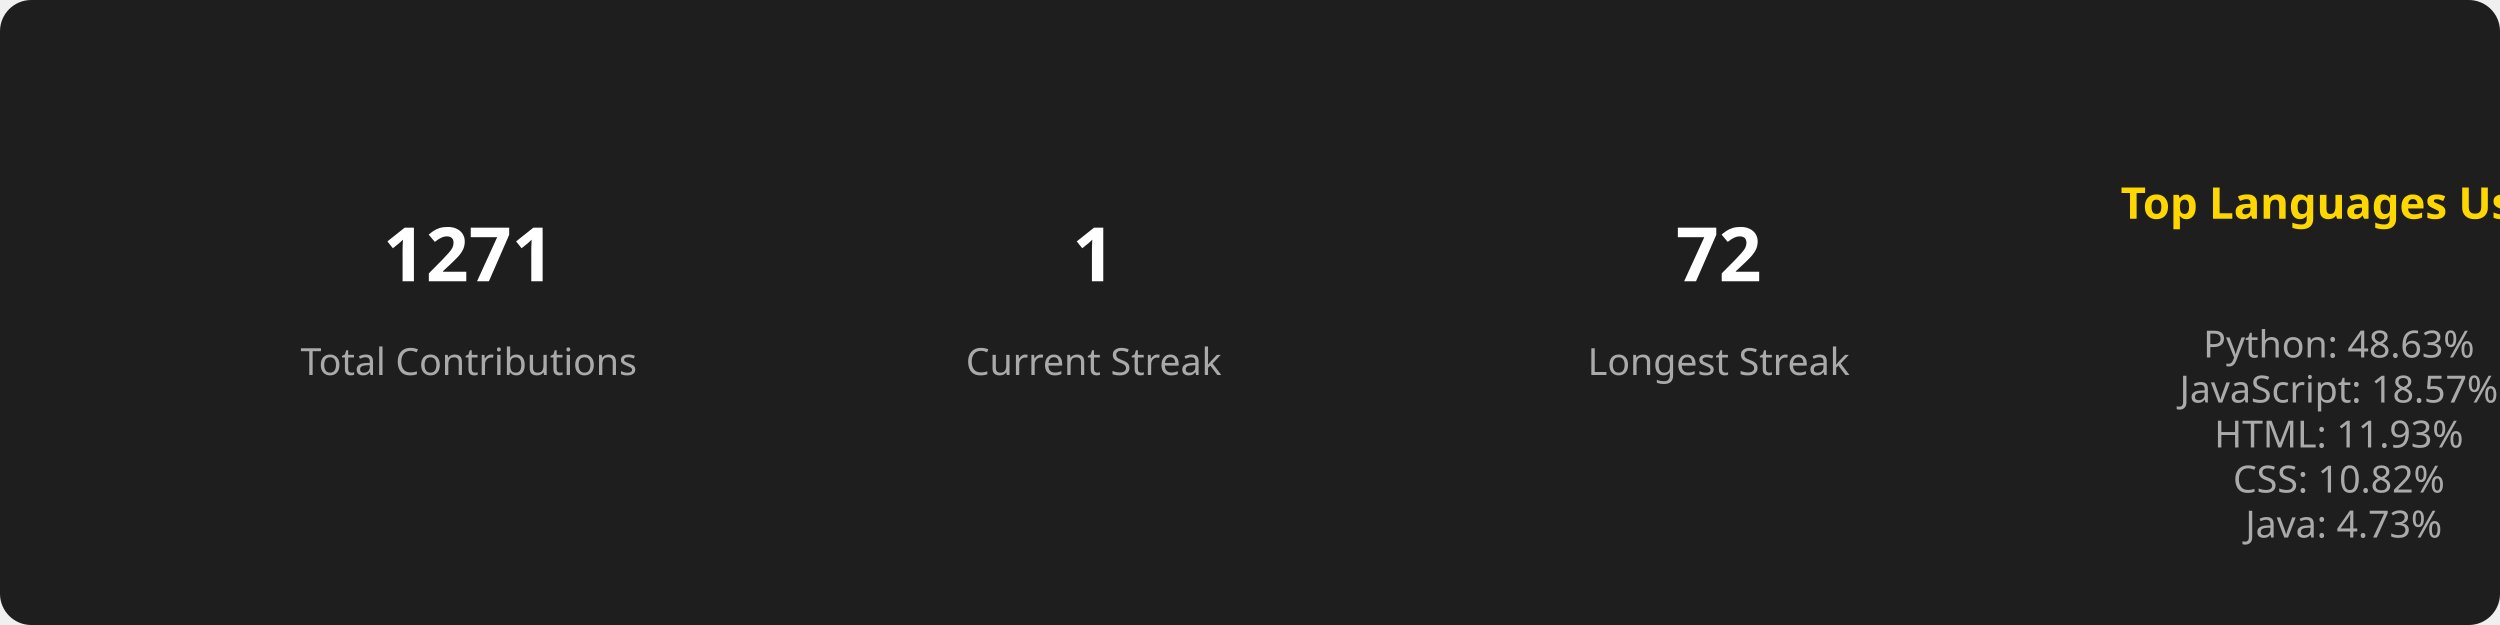
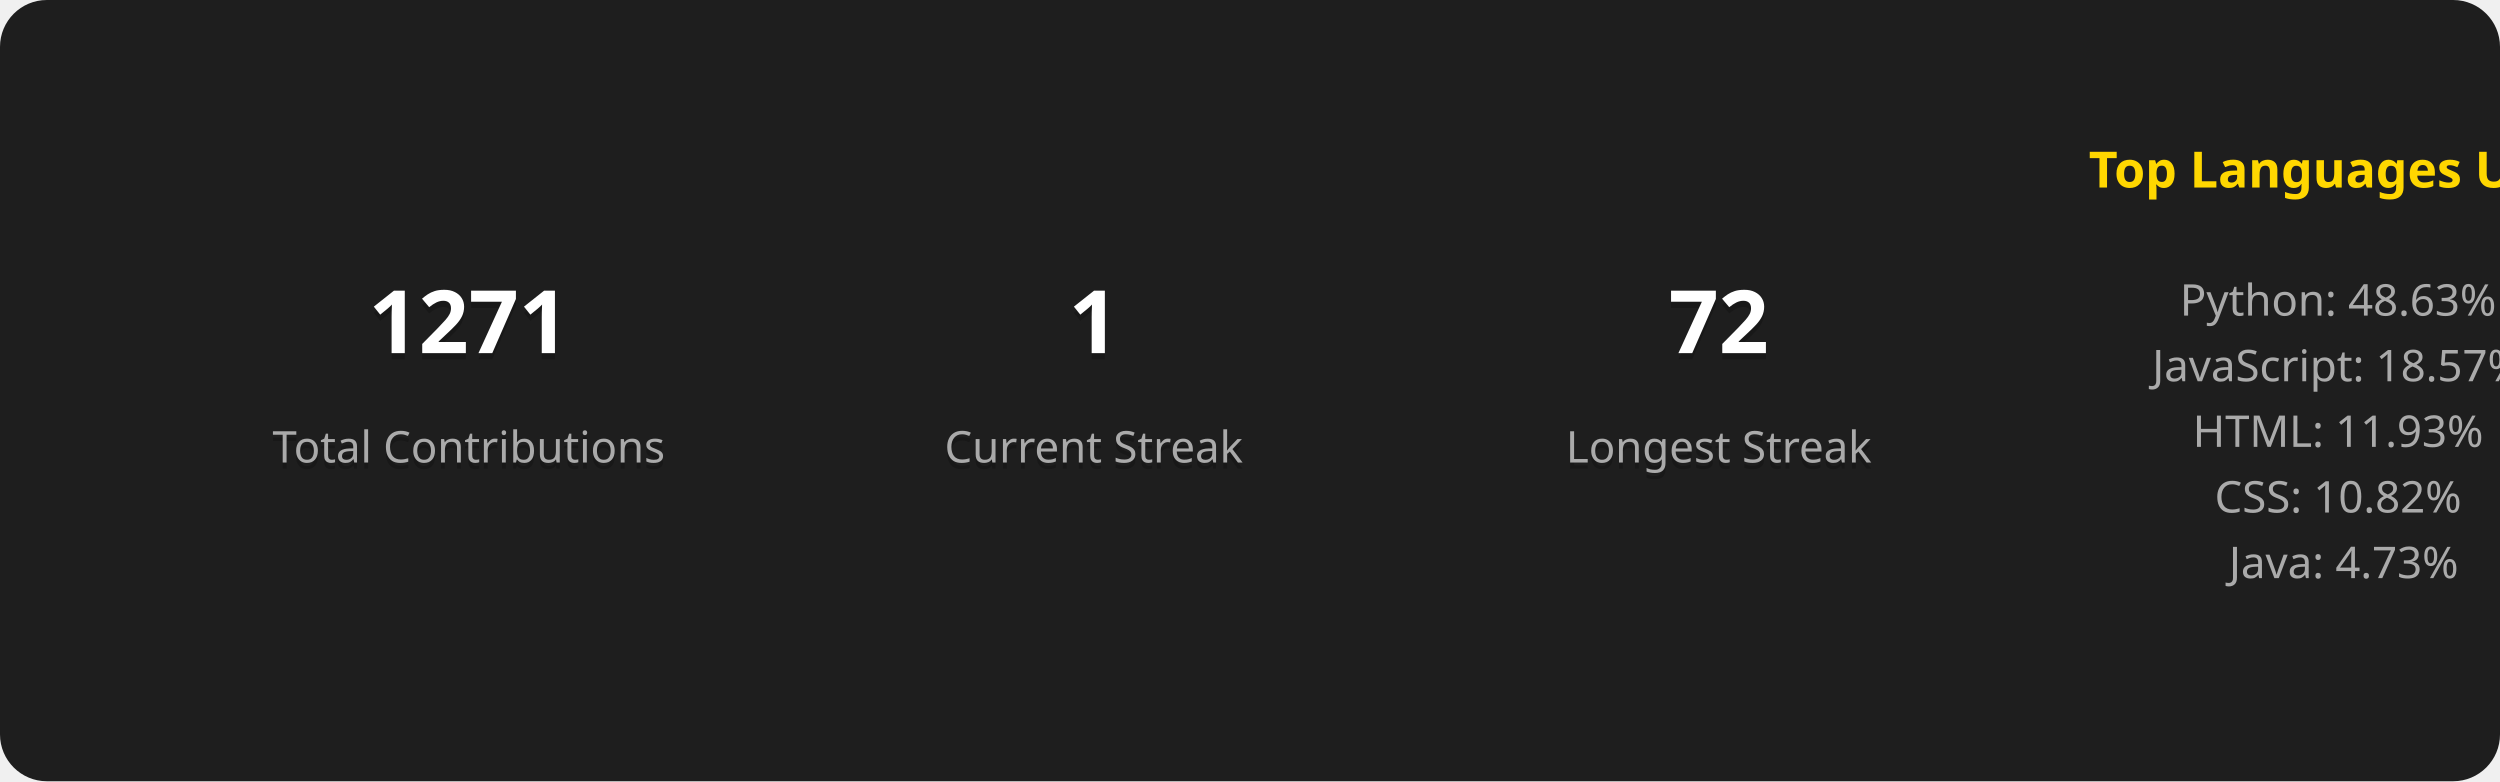
- <svg xmlns="http://www.w3.org/2000/svg" width="800" height="200">
+ <svg xmlns="http://www.w3.org/2000/svg" width="800" height="250">
  <style>
-         .title { font: bold 14px sans-serif; fill: #FFD700; }
-         .stat { font: bold 24px sans-serif; fill: #FFFFFF; }
-         .label { font: 12px sans-serif; fill: #AAAAAA; }
-         .section { text-anchor: middle; }
-       </style>
-   <rect width="100%" height="100%" fill="#1E1E1E" rx="10" />
-   <g class="section" transform="translate(150, 100)">
-     <text class="stat" y="-10">1271</text>
-     <text class="label" y="20">Total Contributions</text>
+     .title {
+       font: bold 16px sans-serif;
+       fill: #FFD700;
+     }
+     .stat {
+       font: bold 28px sans-serif;
+       fill: #FFFFFF;
+     }
+     .label {
+       font: 14px sans-serif;
+       fill: #AAAAAA;
+     }
+     .section {
+       text-anchor: middle;
+     }
+     .shadow {
+       fill: #00000033; /* Adds a subtle shadow */
+     }
+   </style>
+   <rect width="100%" height="100%" fill="#1E1E1E" rx="15" />
+   <g class="section" transform="translate(150, 125)">
+     <text class="stat shadow" y="-10">1271</text>
+     <text class="stat" y="-12">1271</text>
+     <text class="label shadow" y="25">Total Contributions</text>
+     <text class="label" y="23">Total Contributions</text>
  </g>
-   <g class="section" transform="translate(350, 100)">
-     <text class="stat" y="-10">1</text>
-     <text class="label" y="20">Current Streak</text>
+   <g class="section" transform="translate(350, 125)">
+     <text class="stat shadow" y="-10">1</text>
+     <text class="stat" y="-12">1</text>
+     <text class="label shadow" y="25">Current Streak</text>
+     <text class="label" y="23">Current Streak</text>
  </g>
-   <g class="section" transform="translate(550, 100)">
-     <text class="stat" y="-10">72</text>
-     <text class="label" y="20">Longest Streak</text>
+   <g class="section" transform="translate(550, 125)">
+     <text class="stat shadow" y="-10">72</text>
+     <text class="stat" y="-12">72</text>
+     <text class="label shadow" y="25">Longest Streak</text>
+     <text class="label" y="23">Longest Streak</text>
  </g>
-   <g class="section" transform="translate(750, 100)">
-     <text class="title" x="0" y="-30">Top Languages Used</text>
+   <g class="section" transform="translate(750, 80)">
+     <text class="title" x="0" y="-20">Top Languages Used</text>
    <text class="label" x="0" y="0">
-       <tspan x="0" dy="1.2em">Python: 48.63%</tspan>
-       <tspan x="0" dy="1.2em">JavaScript: 18.57%</tspan>
-       <tspan x="0" dy="1.2em">HTML: 11.93%</tspan>
-       <tspan x="0" dy="1.2em">CSS: 10.82%</tspan>
-       <tspan x="0" dy="1.2em">Java: 4.73%</tspan>
+       <tspan x="0" dy="1.5em">Python: 48.63%</tspan>
+       <tspan x="0" dy="1.5em">JavaScript: 18.57%</tspan>
+       <tspan x="0" dy="1.5em">HTML: 11.93%</tspan>
+       <tspan x="0" dy="1.5em">CSS: 10.82%</tspan>
+       <tspan x="0" dy="1.5em">Java: 4.73%</tspan>
    </text>
  </g>
</svg>
